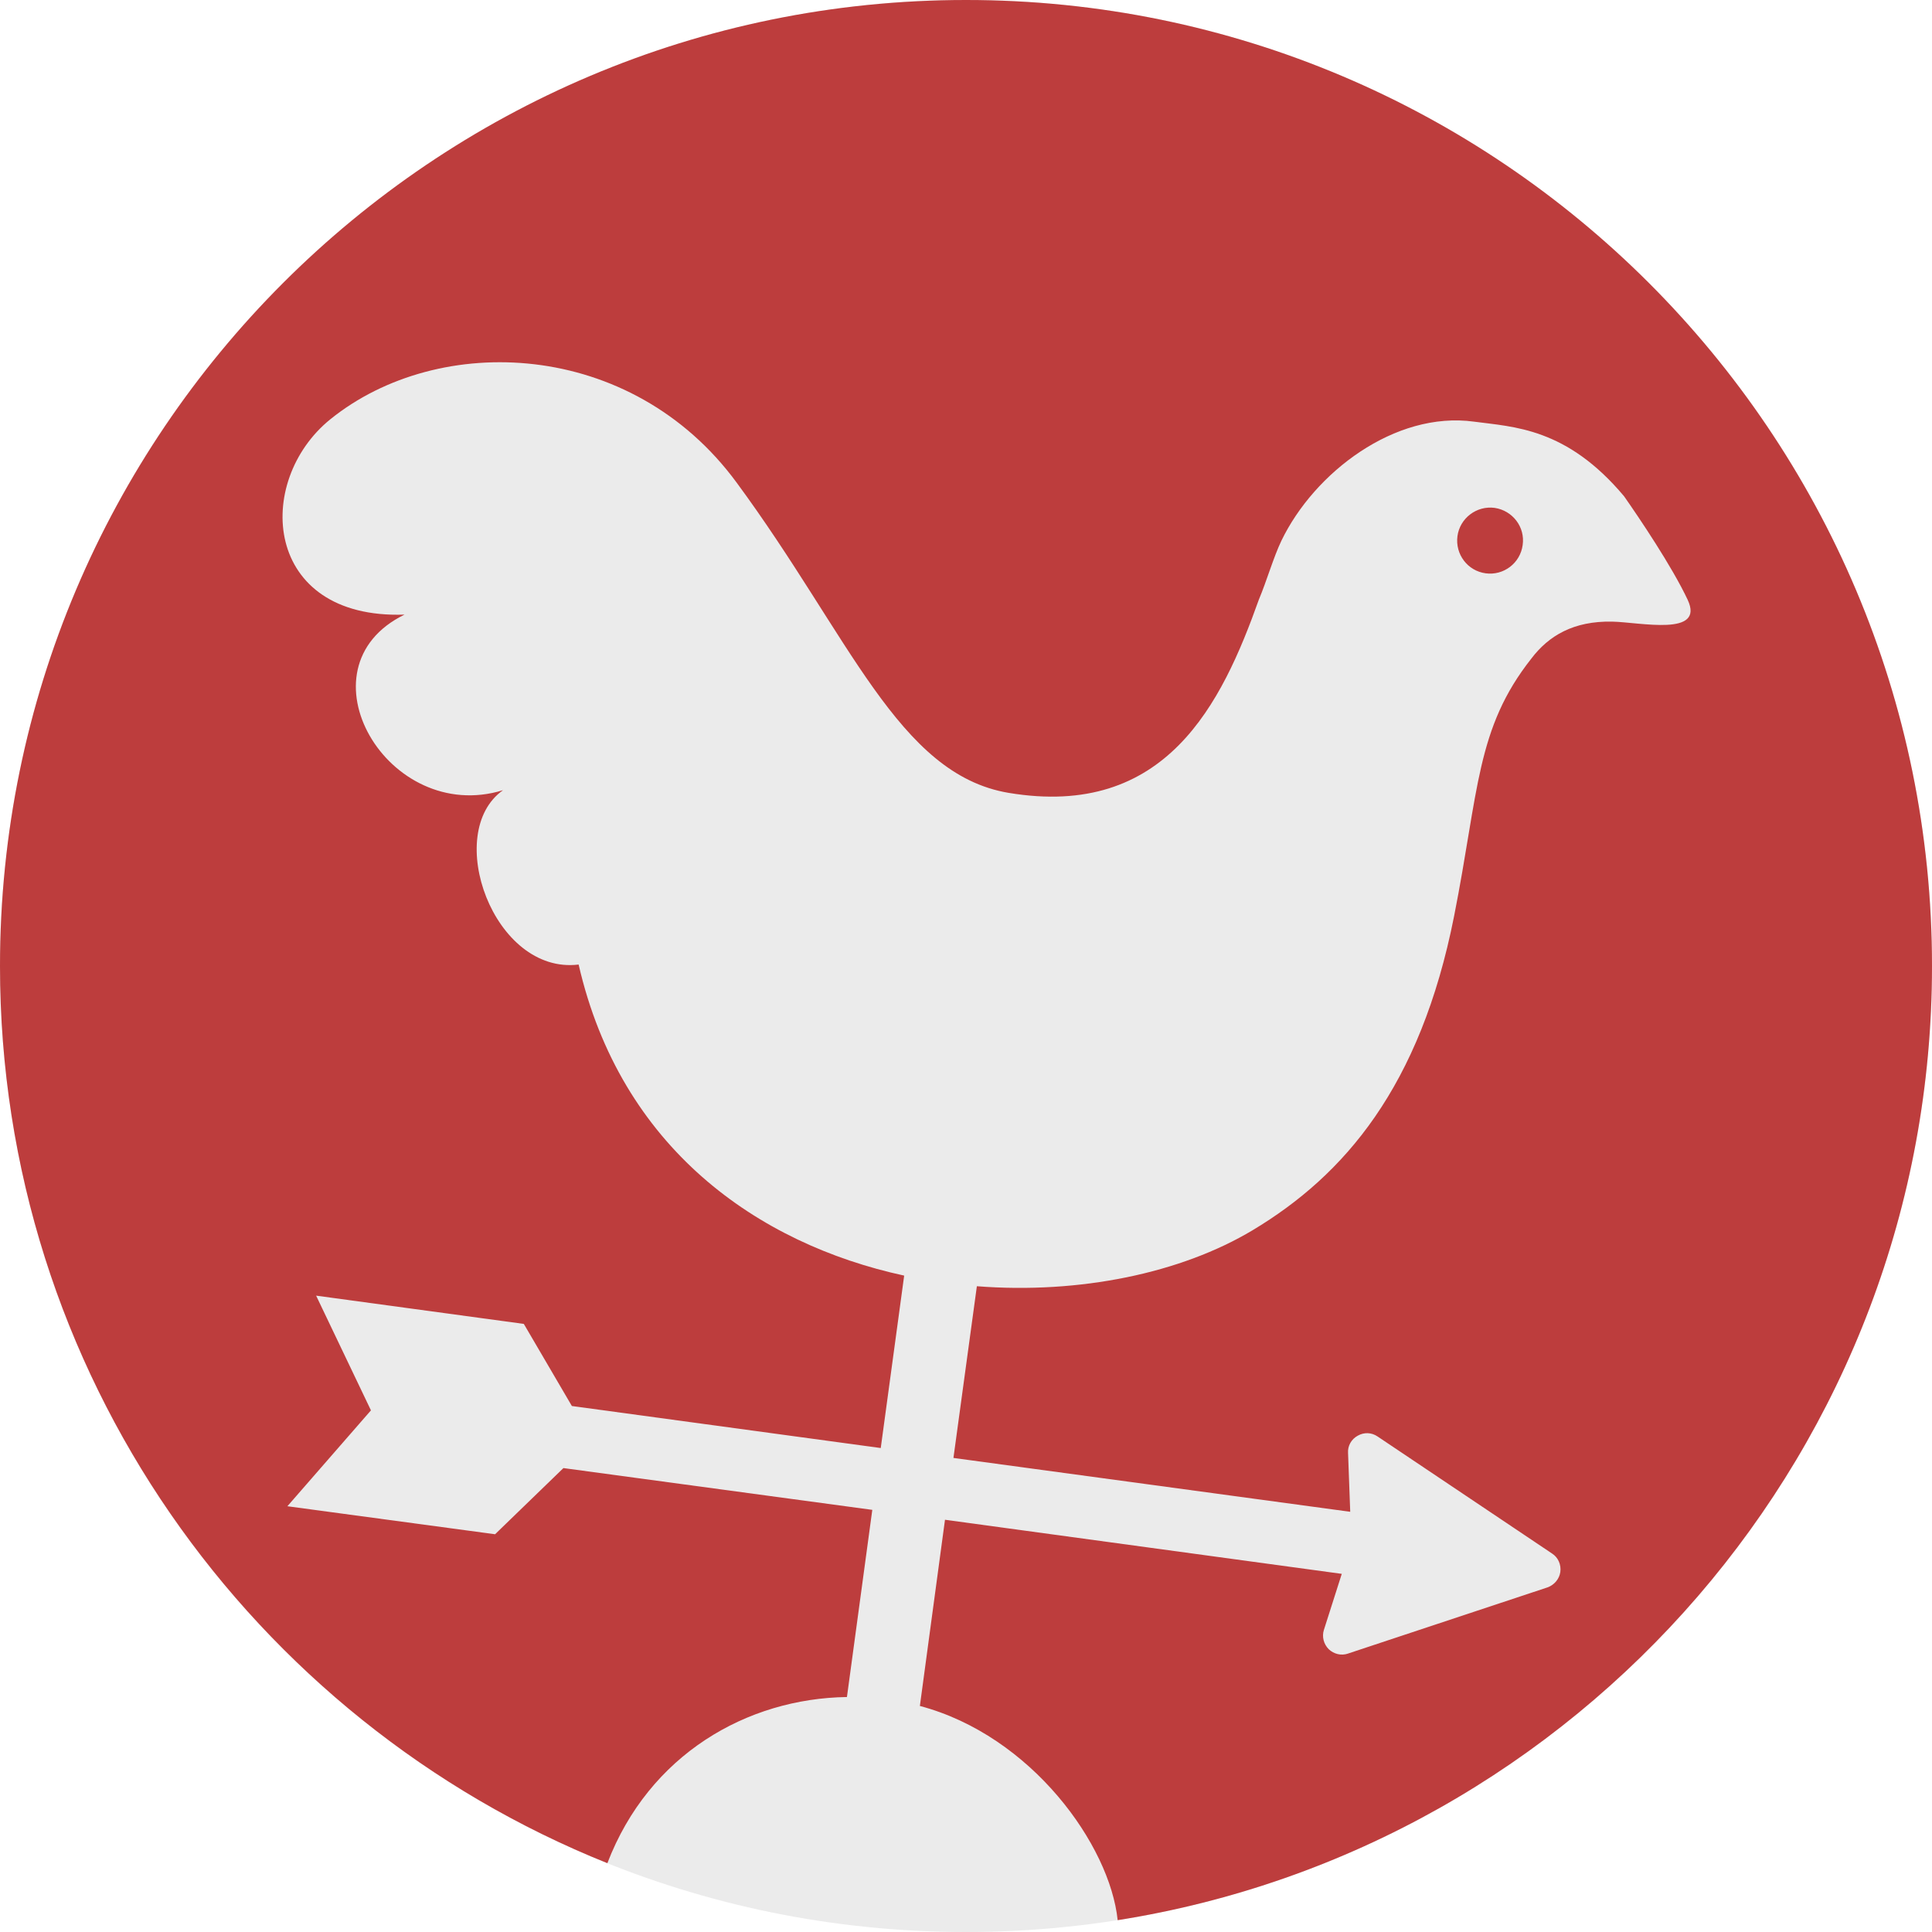
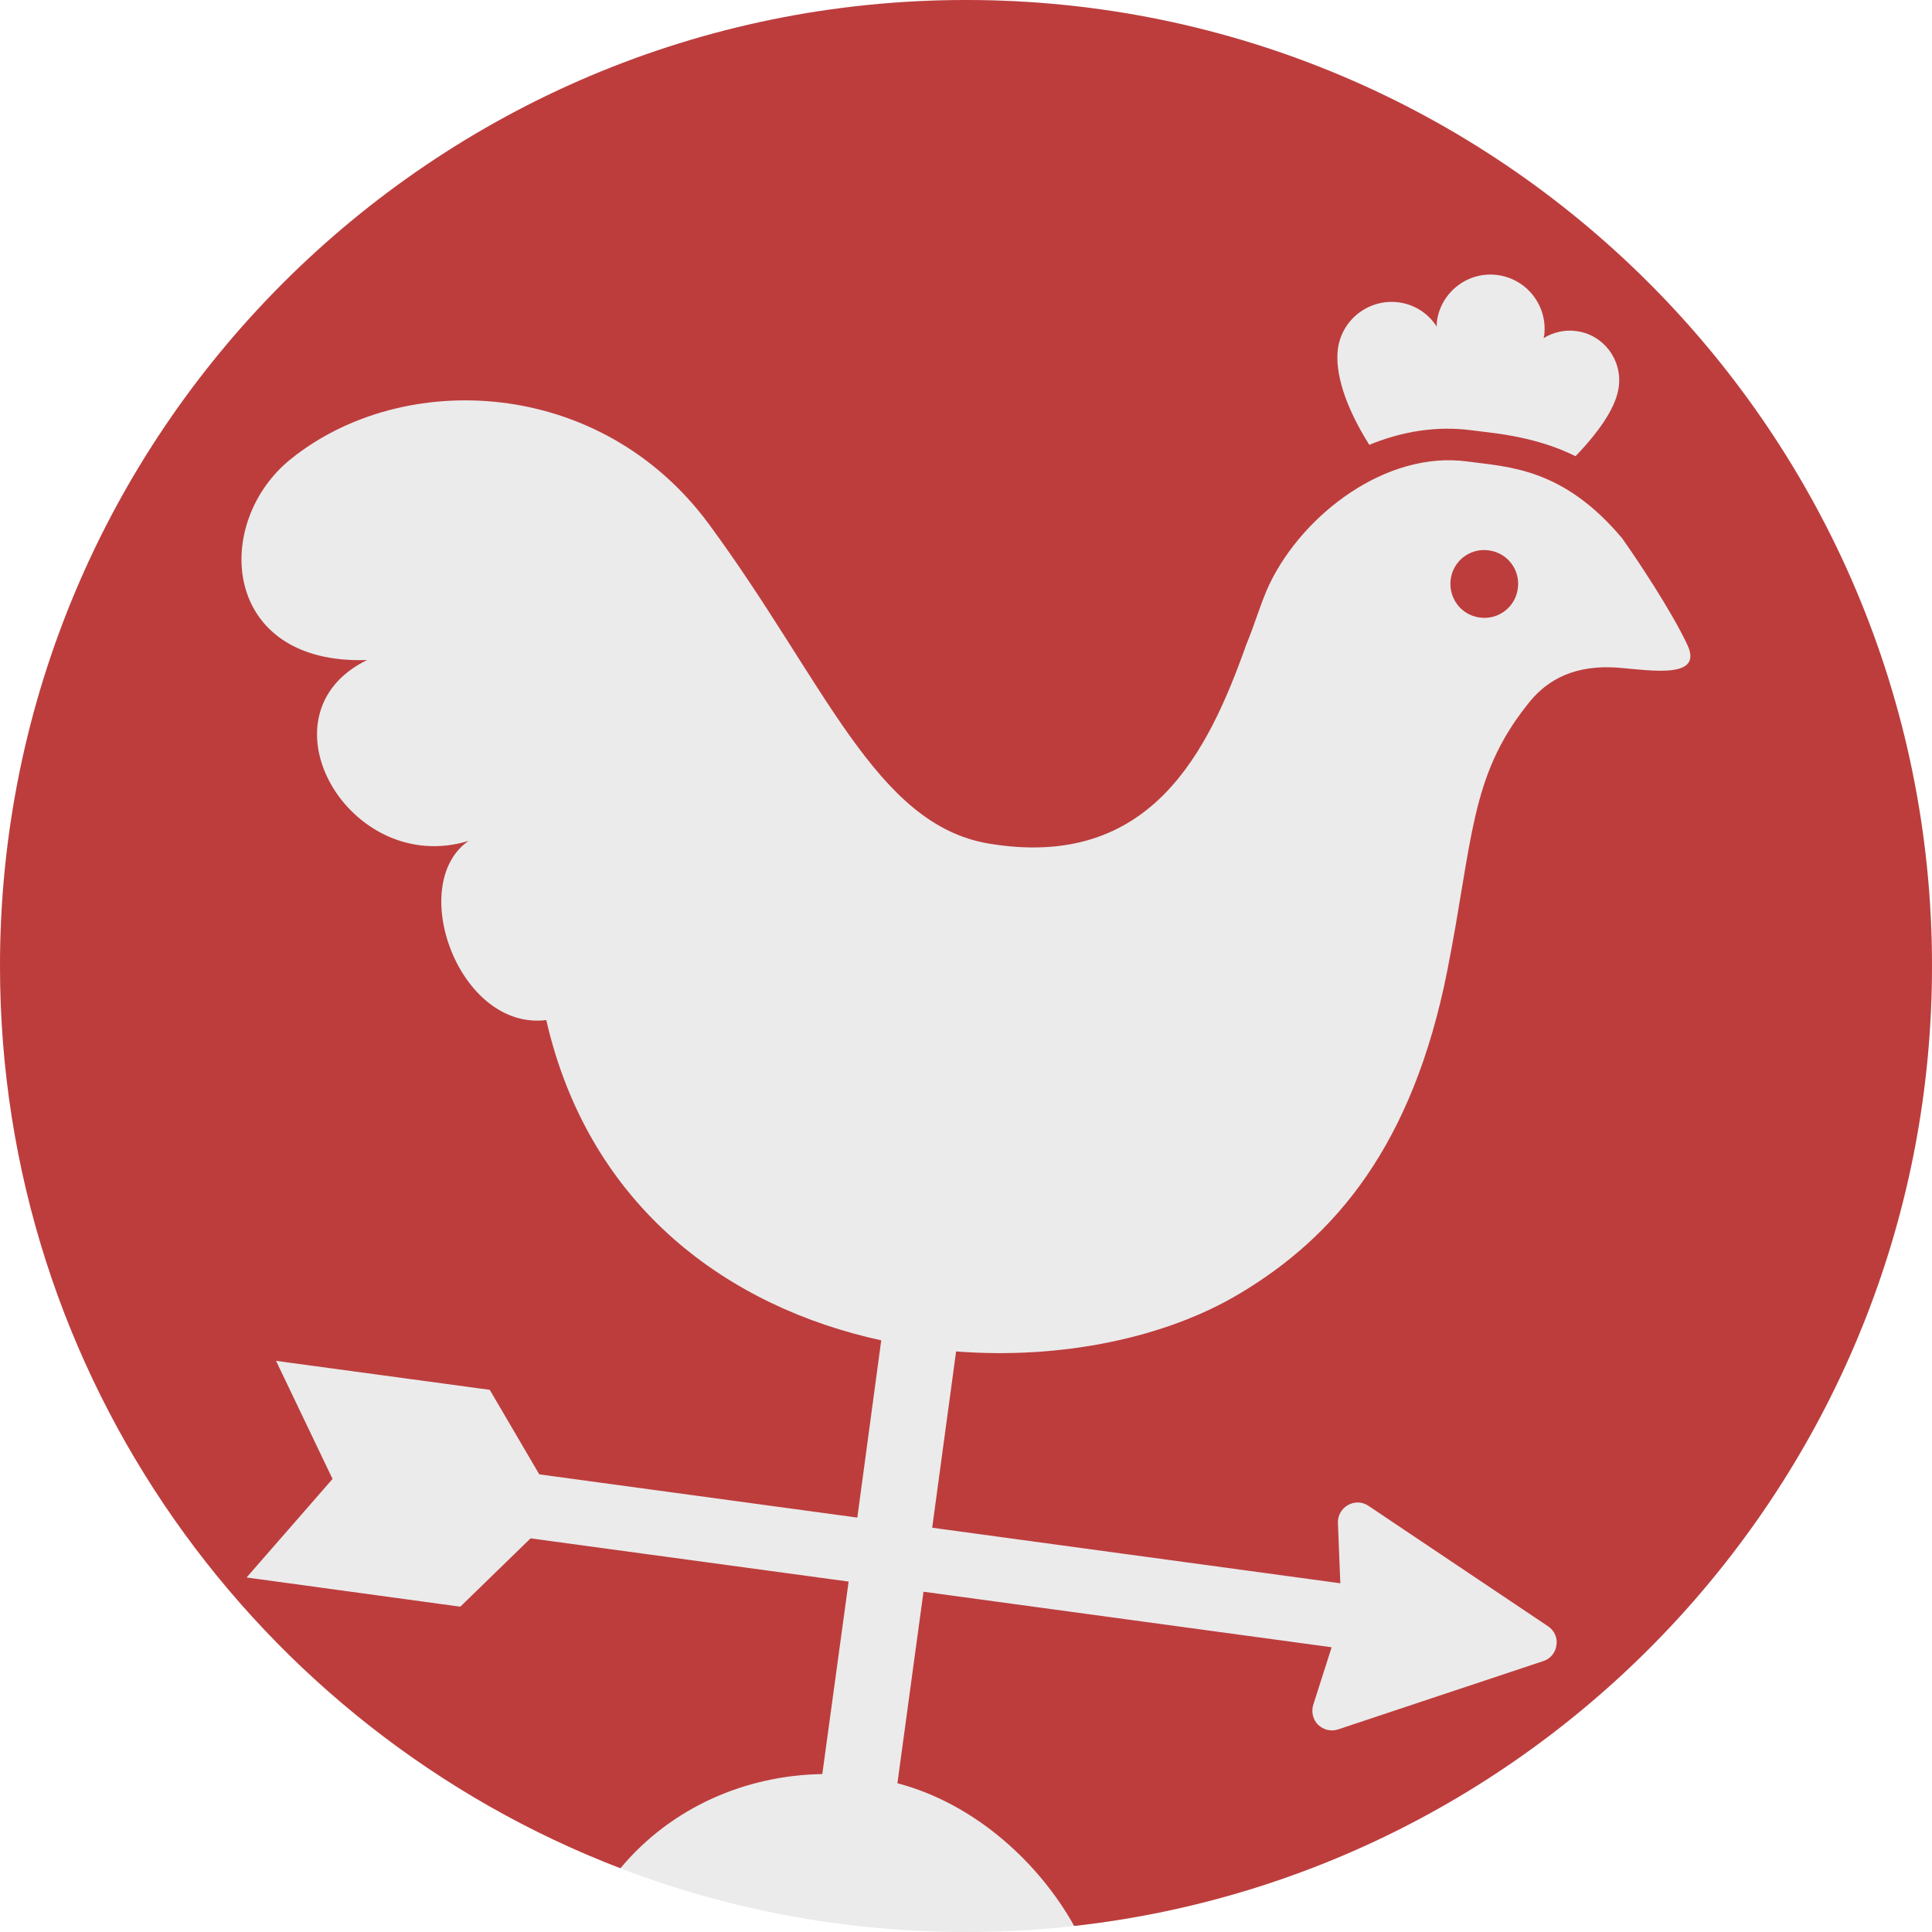
<svg xmlns="http://www.w3.org/2000/svg" width="100%" height="100%" viewBox="0 0 8 8" version="1.1" xml:space="preserve" style="fill-rule:evenodd;clip-rule:evenodd;stroke-linejoin:round;stroke-miterlimit:2;">
  <g id="layer1">
    <circle cx="4" cy="4" r="4" style="fill:#ebebeb;" />
-     <path d="M2.515,7.715c-1.473,-0.591 -2.515,-2.032 -2.515,-3.715c0,-2.208 1.792,-4 4,-4c2.208,0 4,1.792 4,4c0,1.994 -1.462,3.649 -3.372,3.951c-0.032,-0.31 -0.356,-0.764 -0.819,-0.887l0.104,-0.771l1.643,0.224l-0.074,0.232c-0.009,0.028 -0.001,0.059 0.02,0.08c0.021,0.02 0.052,0.028 0.08,0.018l0.826,-0.274c0.028,-0.01 0.049,-0.035 0.053,-0.064c0.004,-0.03 -0.009,-0.06 -0.034,-0.076l-0.723,-0.485c-0.025,-0.017 -0.056,-0.018 -0.082,-0.003c-0.026,0.014 -0.042,0.042 -0.04,0.071l0.009,0.244l-1.643,-0.223l0.097,-0.711c0.426,0.033 0.845,-0.054 1.142,-0.232c0.38,-0.228 0.694,-0.593 0.834,-1.3c0.103,-0.521 0.091,-0.777 0.32,-1.067c0.072,-0.095 0.175,-0.156 0.334,-0.153c0.115,0.002 0.386,0.064 0.313,-0.091c-0.065,-0.138 -0.2,-0.338 -0.263,-0.428c-0.238,-0.284 -0.457,-0.287 -0.621,-0.309c-0.328,-0.045 -0.662,0.211 -0.798,0.493c-0.033,0.069 -0.061,0.167 -0.093,0.243c-0.154,0.432 -0.385,0.91 -1.037,0.801c-0.457,-0.077 -0.657,-0.649 -1.126,-1.285c-0.436,-0.593 -1.232,-0.625 -1.682,-0.262c-0.318,0.257 -0.279,0.829 0.307,0.809c-0.451,0.22 -0.07,0.874 0.408,0.727c-0.25,0.176 -0.039,0.765 0.313,0.722c0.174,0.758 0.739,1.156 1.348,1.288l-0.097,0.714l-1.279,-0.174l-0.199,-0.34l-0.86,-0.117l0.227,0.475l-0.346,0.397l0.86,0.116l0.283,-0.274l1.279,0.173l-0.105,0.775c-0.413,0.006 -0.819,0.237 -0.992,0.688Zm3.637,-5.341c0.074,0.01 0.143,-0.042 0.153,-0.117c0.011,-0.075 -0.042,-0.143 -0.116,-0.154c-0.075,-0.01 -0.144,0.043 -0.154,0.117c-0.01,0.075 0.042,0.144 0.117,0.154Z" style="fill:#bd3d3d;" />
+   </g>
+   <g>
+     <path d="M2.569,7.736c-1.502,-0.576 -2.569,-2.032 -2.569,-3.736c0,-2.208 1.792,-4 4,-4c2.208,0 4,1.792 4,4c0,2.056 -1.555,3.752 -3.552,3.975c-0.14,-0.252 -0.402,-0.504 -0.732,-0.591l0.108,-0.793l1.69,0.23l-0.076,0.238c-0.009,0.029 -0.002,0.061 0.02,0.083c0.022,0.021 0.054,0.029 0.083,0.019l0.85,-0.283c0.029,-0.009 0.05,-0.035 0.054,-0.066c0.005,-0.03 -0.009,-0.061 -0.035,-0.078l-0.744,-0.499c-0.025,-0.017 -0.058,-0.018 -0.084,-0.003c-0.027,0.015 -0.043,0.043 -0.042,0.074l0.01,0.25l-1.69,-0.23l0.099,-0.73c0.438,0.034 0.87,-0.057 1.175,-0.24c0.392,-0.234 0.715,-0.61 0.859,-1.337c0.106,-0.537 0.093,-0.8 0.329,-1.098c0.074,-0.098 0.18,-0.161 0.343,-0.158c0.119,0.002 0.397,0.066 0.322,-0.093c-0.067,-0.142 -0.205,-0.349 -0.27,-0.441c-0.245,-0.292 -0.47,-0.295 -0.64,-0.318c-0.336,-0.046 -0.68,0.217 -0.82,0.507c-0.034,0.071 -0.063,0.172 -0.096,0.25c-0.158,0.445 -0.396,0.937 -1.067,0.825c-0.47,-0.079 -0.677,-0.668 -1.158,-1.322c-0.45,-0.611 -1.268,-0.644 -1.732,-0.27c-0.328,0.264 -0.287,0.853 0.316,0.832c-0.464,0.227 -0.072,0.9 0.42,0.749c-0.258,0.18 -0.04,0.786 0.322,0.742c0.179,0.78 0.761,1.19 1.387,1.326l-0.099,0.734l-1.317,-0.179l-0.205,-0.35l-0.885,-0.12l0.234,0.489l-0.356,0.408l0.885,0.121l0.291,-0.283l1.317,0.179l-0.109,0.797c-0.314,0.005 -0.623,0.135 -0.836,0.39Zm3.558,-5.179c0.077,0.011 0.148,-0.043 0.158,-0.12c0.011,-0.077 -0.043,-0.148 -0.12,-0.158c-0.077,-0.011 -0.148,0.043 -0.158,0.12c-0.01,0.077 0.043,0.148 0.12,0.158Zm0.073,-0.762l-0.104,-0.013c-0.148,-0.02 -0.293,0.005 -0.426,0.06c-0.101,-0.16 -0.143,-0.3 -0.13,-0.398c0.017,-0.123 0.13,-0.208 0.252,-0.192c0.067,0.009 0.123,0.047 0.157,0.1c-0,-0.008 0.001,-0.015 0.001,-0.022c0.017,-0.122 0.13,-0.208 0.252,-0.191c0.122,0.017 0.208,0.129 0.192,0.252c-0.001,0.003 -0.002,0.006 -0.002,0.009c0.039,-0.024 0.087,-0.036 0.136,-0.029c0.112,0.015 0.19,0.119 0.175,0.231c-0.01,0.075 -0.066,0.169 -0.179,0.287c-0.11,-0.054 -0.218,-0.079 -0.324,-0.094Z" style="fill:#bd3d3d;" />
  </g>
</svg>
